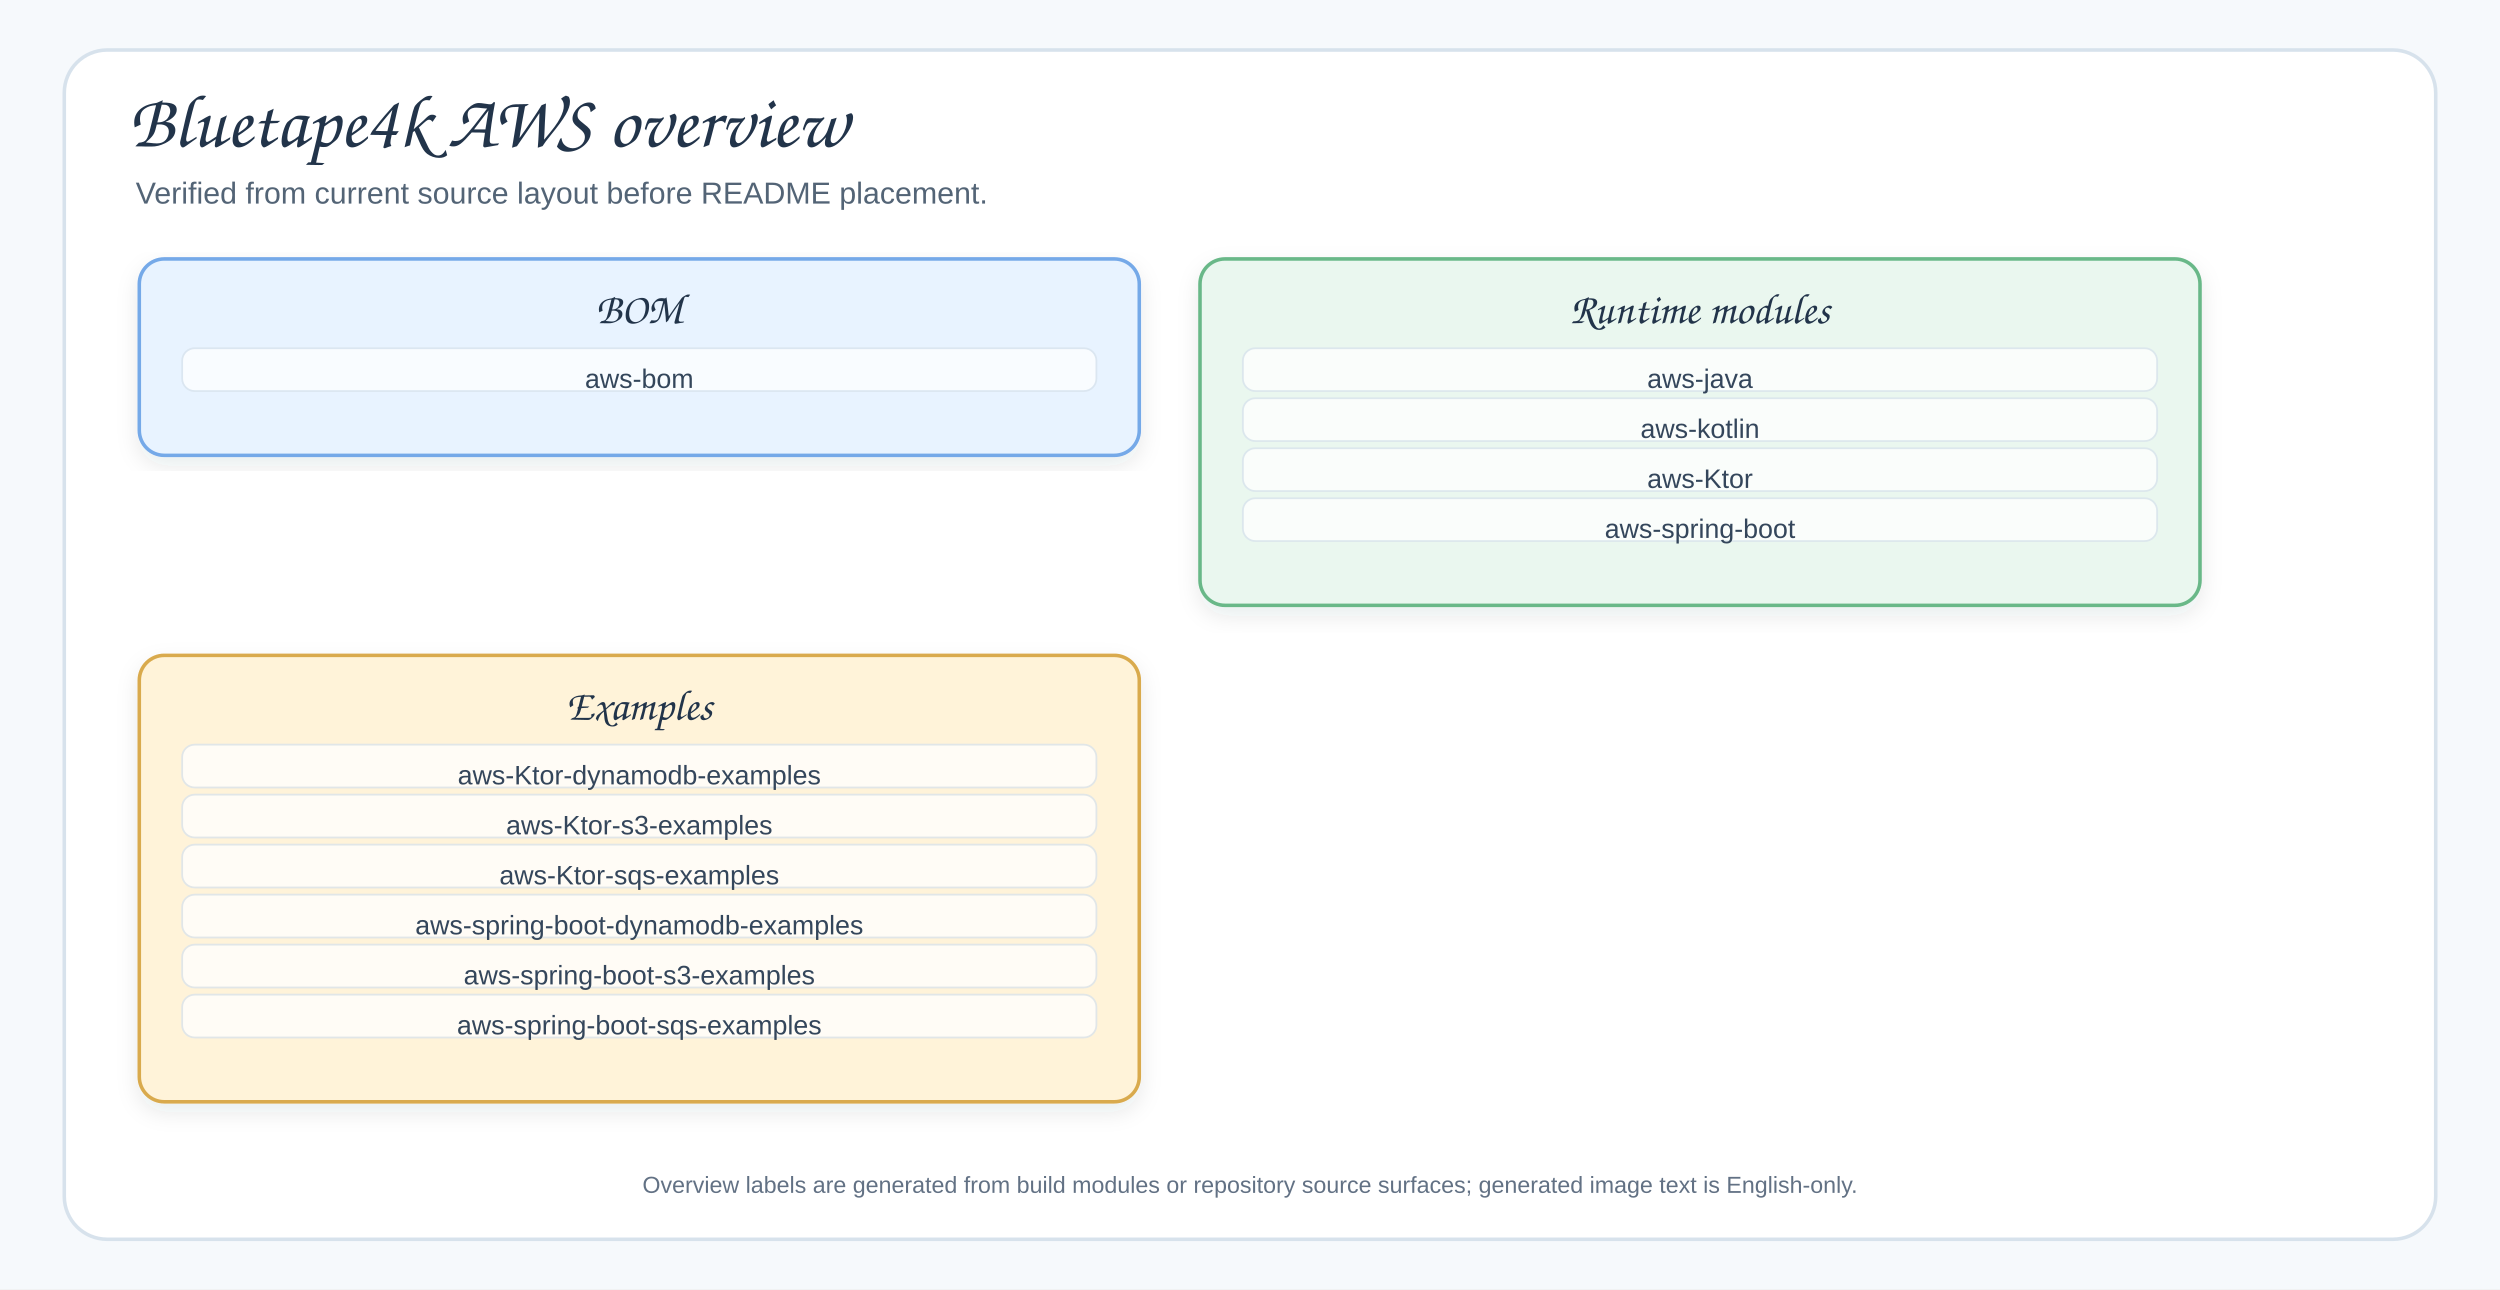
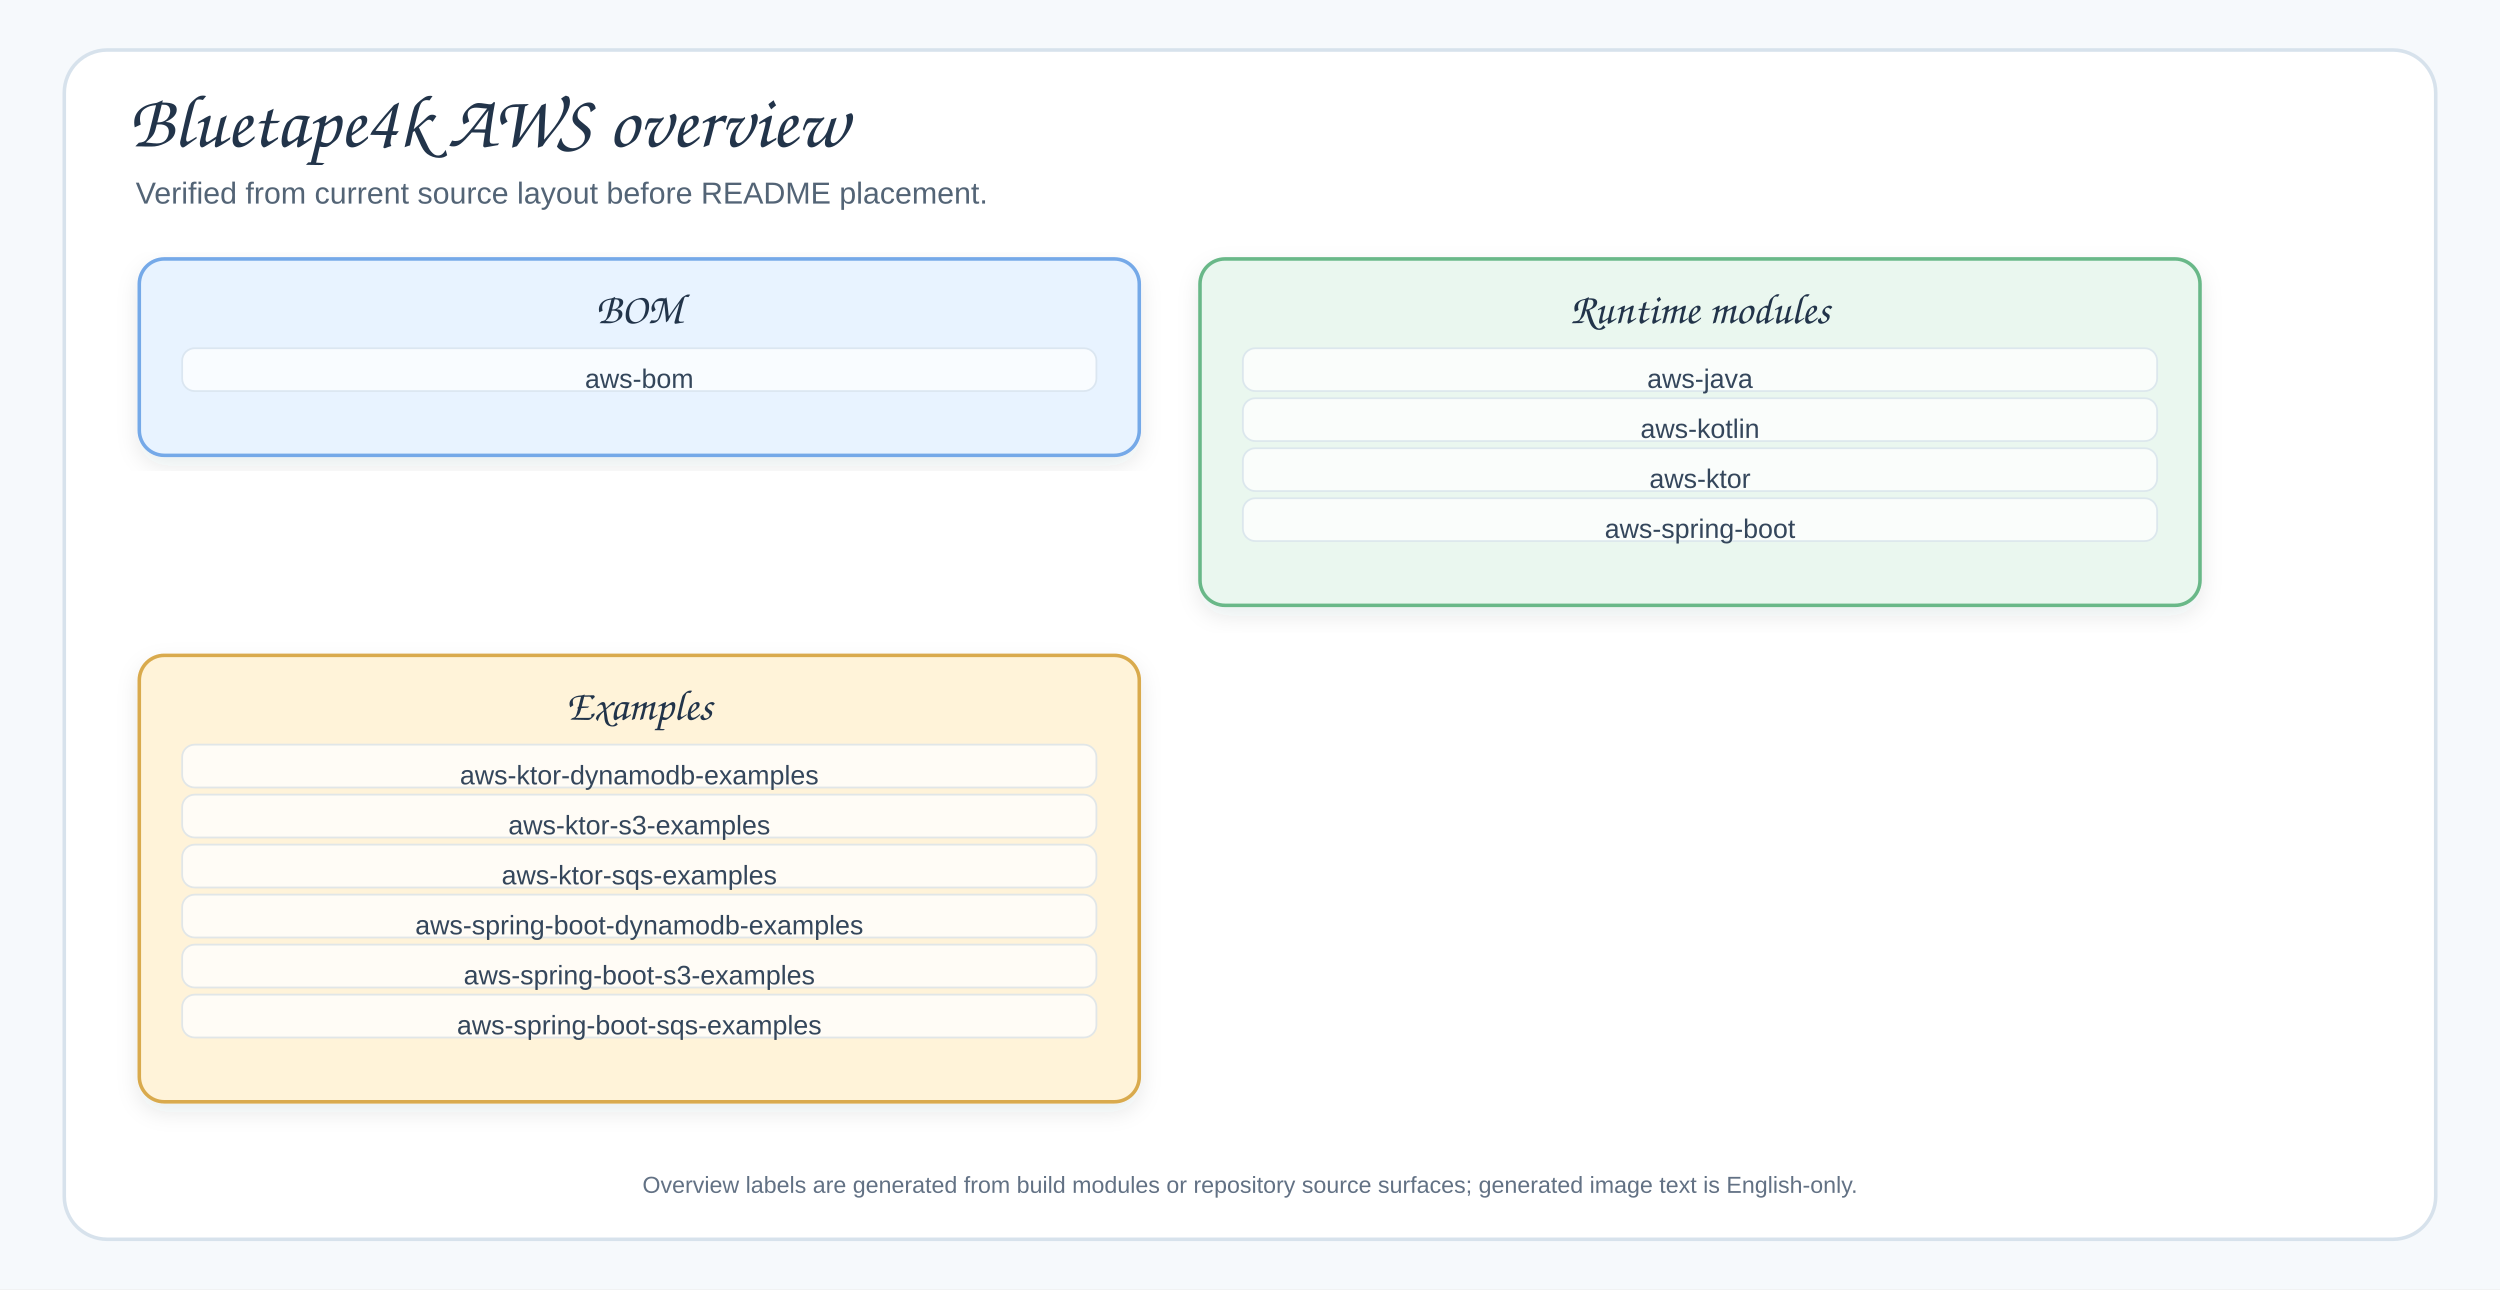
<svg xmlns="http://www.w3.org/2000/svg" width="1400" height="722" viewBox="0 0 1400 722" role="img" aria-labelledby="title desc">
  <defs>
    <filter id="shadow" x="-8%" y="-8%" width="116%" height="116%">
      <feDropShadow dx="0" dy="5" stdDeviation="6" flood-color="#203040" flood-opacity="0.09" />
    </filter>
    <style>.canvas{fill:#F6F9FC}.frame{fill:#FFFFFF;stroke:#D7E2EC;stroke-width:2}.title{font-family:"Architects Daughter","Comic Sans MS","Comic Sans",cursive;font-size:42px;fill:#22344A;font-weight:400}.subtitle{font-family:"Comic Sans MS","Comic Sans","Comic Neue",Arial,sans-serif;font-size:17px;fill:#536476;font-weight:400}.group{filter:url(#shadow);stroke-width:2}.gtitle{font-family:"Architects Daughter","Comic Sans MS","Comic Sans",cursive;font-size:24px;fill:#22344A;font-weight:400}.label{font-family:"Comic Sans MS","Comic Sans","Comic Neue",Arial,sans-serif;font-size:15px;fill:#34465B;font-weight:400}.small{font-family:"Comic Sans MS","Comic Sans","Comic Neue",Arial,sans-serif;font-size:13px;fill:#627184;font-weight:400}.axis{font-family:"Architects Daughter","Comic Sans MS","Comic Sans",cursive;font-size:22px;fill:#22344A;font-weight:400}</style>
  </defs>
  <rect class="canvas" width="1400" height="722" />
  <rect class="frame" x="36" y="28" width="1328" height="666" rx="24" />
  <text class="title" x="72" y="82">Bluetape4k AWS overview</text>
  <text class="subtitle" x="76" y="114">Verified from current source layout before README placement.</text>
  <g transform="translate(78,145)">
    <rect class="group" x="0" y="0" width="560" height="110" rx="14" fill="#E8F3FF" stroke="#75A9E8" />
    <text class="gtitle" x="280" y="36" text-anchor="middle">BOM</text>
    <rect x="24" y="50" width="512" height="24" rx="7" fill="#FFFFFF" opacity="0.76" stroke="#D7E2EC" />
    <text class="label" x="280" y="68" text-anchor="middle" dominant-baseline="middle">aws-bom</text>
  </g>
  <g transform="translate(672,145)">
    <rect class="group" x="0" y="0" width="560" height="194" rx="14" fill="#EAF7EF" stroke="#69B888" />
    <text class="gtitle" x="280" y="36" text-anchor="middle">Runtime modules</text>
    <rect x="24" y="50" width="512" height="24" rx="7" fill="#FFFFFF" opacity="0.76" stroke="#D7E2EC" />
    <text class="label" x="280" y="68" text-anchor="middle" dominant-baseline="middle">aws-java</text>
    <rect x="24" y="78" width="512" height="24" rx="7" fill="#FFFFFF" opacity="0.76" stroke="#D7E2EC" />
    <text class="label" x="280" y="96" text-anchor="middle" dominant-baseline="middle">aws-kotlin</text>
    <rect x="24" y="106" width="512" height="24" rx="7" fill="#FFFFFF" opacity="0.76" stroke="#D7E2EC" />
-     <text class="label" x="280" y="124" text-anchor="middle" dominant-baseline="middle">aws-Ktor</text>
+     <text class="label" x="280" y="124" text-anchor="middle" dominant-baseline="middle">aws-ktor</text>
    <rect x="24" y="134" width="512" height="24" rx="7" fill="#FFFFFF" opacity="0.76" stroke="#D7E2EC" />
    <text class="label" x="280" y="152" text-anchor="middle" dominant-baseline="middle">aws-spring-boot</text>
  </g>
  <g transform="translate(78,367)">
    <rect class="group" x="0" y="0" width="560" height="250" rx="14" fill="#FFF3D9" stroke="#D9AA4D" />
    <text class="gtitle" x="280" y="36" text-anchor="middle">Examples</text>
    <rect x="24" y="50" width="512" height="24" rx="7" fill="#FFFFFF" opacity="0.76" stroke="#D7E2EC" />
-     <text class="label" x="280" y="68" text-anchor="middle" dominant-baseline="middle">aws-Ktor-dynamodb-examples</text>
+     <text class="label" x="280" y="68" text-anchor="middle" dominant-baseline="middle">aws-ktor-dynamodb-examples</text>
    <rect x="24" y="78" width="512" height="24" rx="7" fill="#FFFFFF" opacity="0.76" stroke="#D7E2EC" />
-     <text class="label" x="280" y="96" text-anchor="middle" dominant-baseline="middle">aws-Ktor-s3-examples</text>
+     <text class="label" x="280" y="96" text-anchor="middle" dominant-baseline="middle">aws-ktor-s3-examples</text>
    <rect x="24" y="106" width="512" height="24" rx="7" fill="#FFFFFF" opacity="0.76" stroke="#D7E2EC" />
-     <text class="label" x="280" y="124" text-anchor="middle" dominant-baseline="middle">aws-Ktor-sqs-examples</text>
+     <text class="label" x="280" y="124" text-anchor="middle" dominant-baseline="middle">aws-ktor-sqs-examples</text>
    <rect x="24" y="134" width="512" height="24" rx="7" fill="#FFFFFF" opacity="0.76" stroke="#D7E2EC" />
    <text class="label" x="280" y="152" text-anchor="middle" dominant-baseline="middle">aws-spring-boot-dynamodb-examples</text>
    <rect x="24" y="162" width="512" height="24" rx="7" fill="#FFFFFF" opacity="0.76" stroke="#D7E2EC" />
    <text class="label" x="280" y="180" text-anchor="middle" dominant-baseline="middle">aws-spring-boot-s3-examples</text>
    <rect x="24" y="190" width="512" height="24" rx="7" fill="#FFFFFF" opacity="0.76" stroke="#D7E2EC" />
    <text class="label" x="280" y="208" text-anchor="middle" dominant-baseline="middle">aws-spring-boot-sqs-examples</text>
  </g>
  <text class="small" x="700.0" y="668" text-anchor="middle">Overview labels are generated from build modules or repository source surfaces; generated image text is English-only.</text>
</svg>
